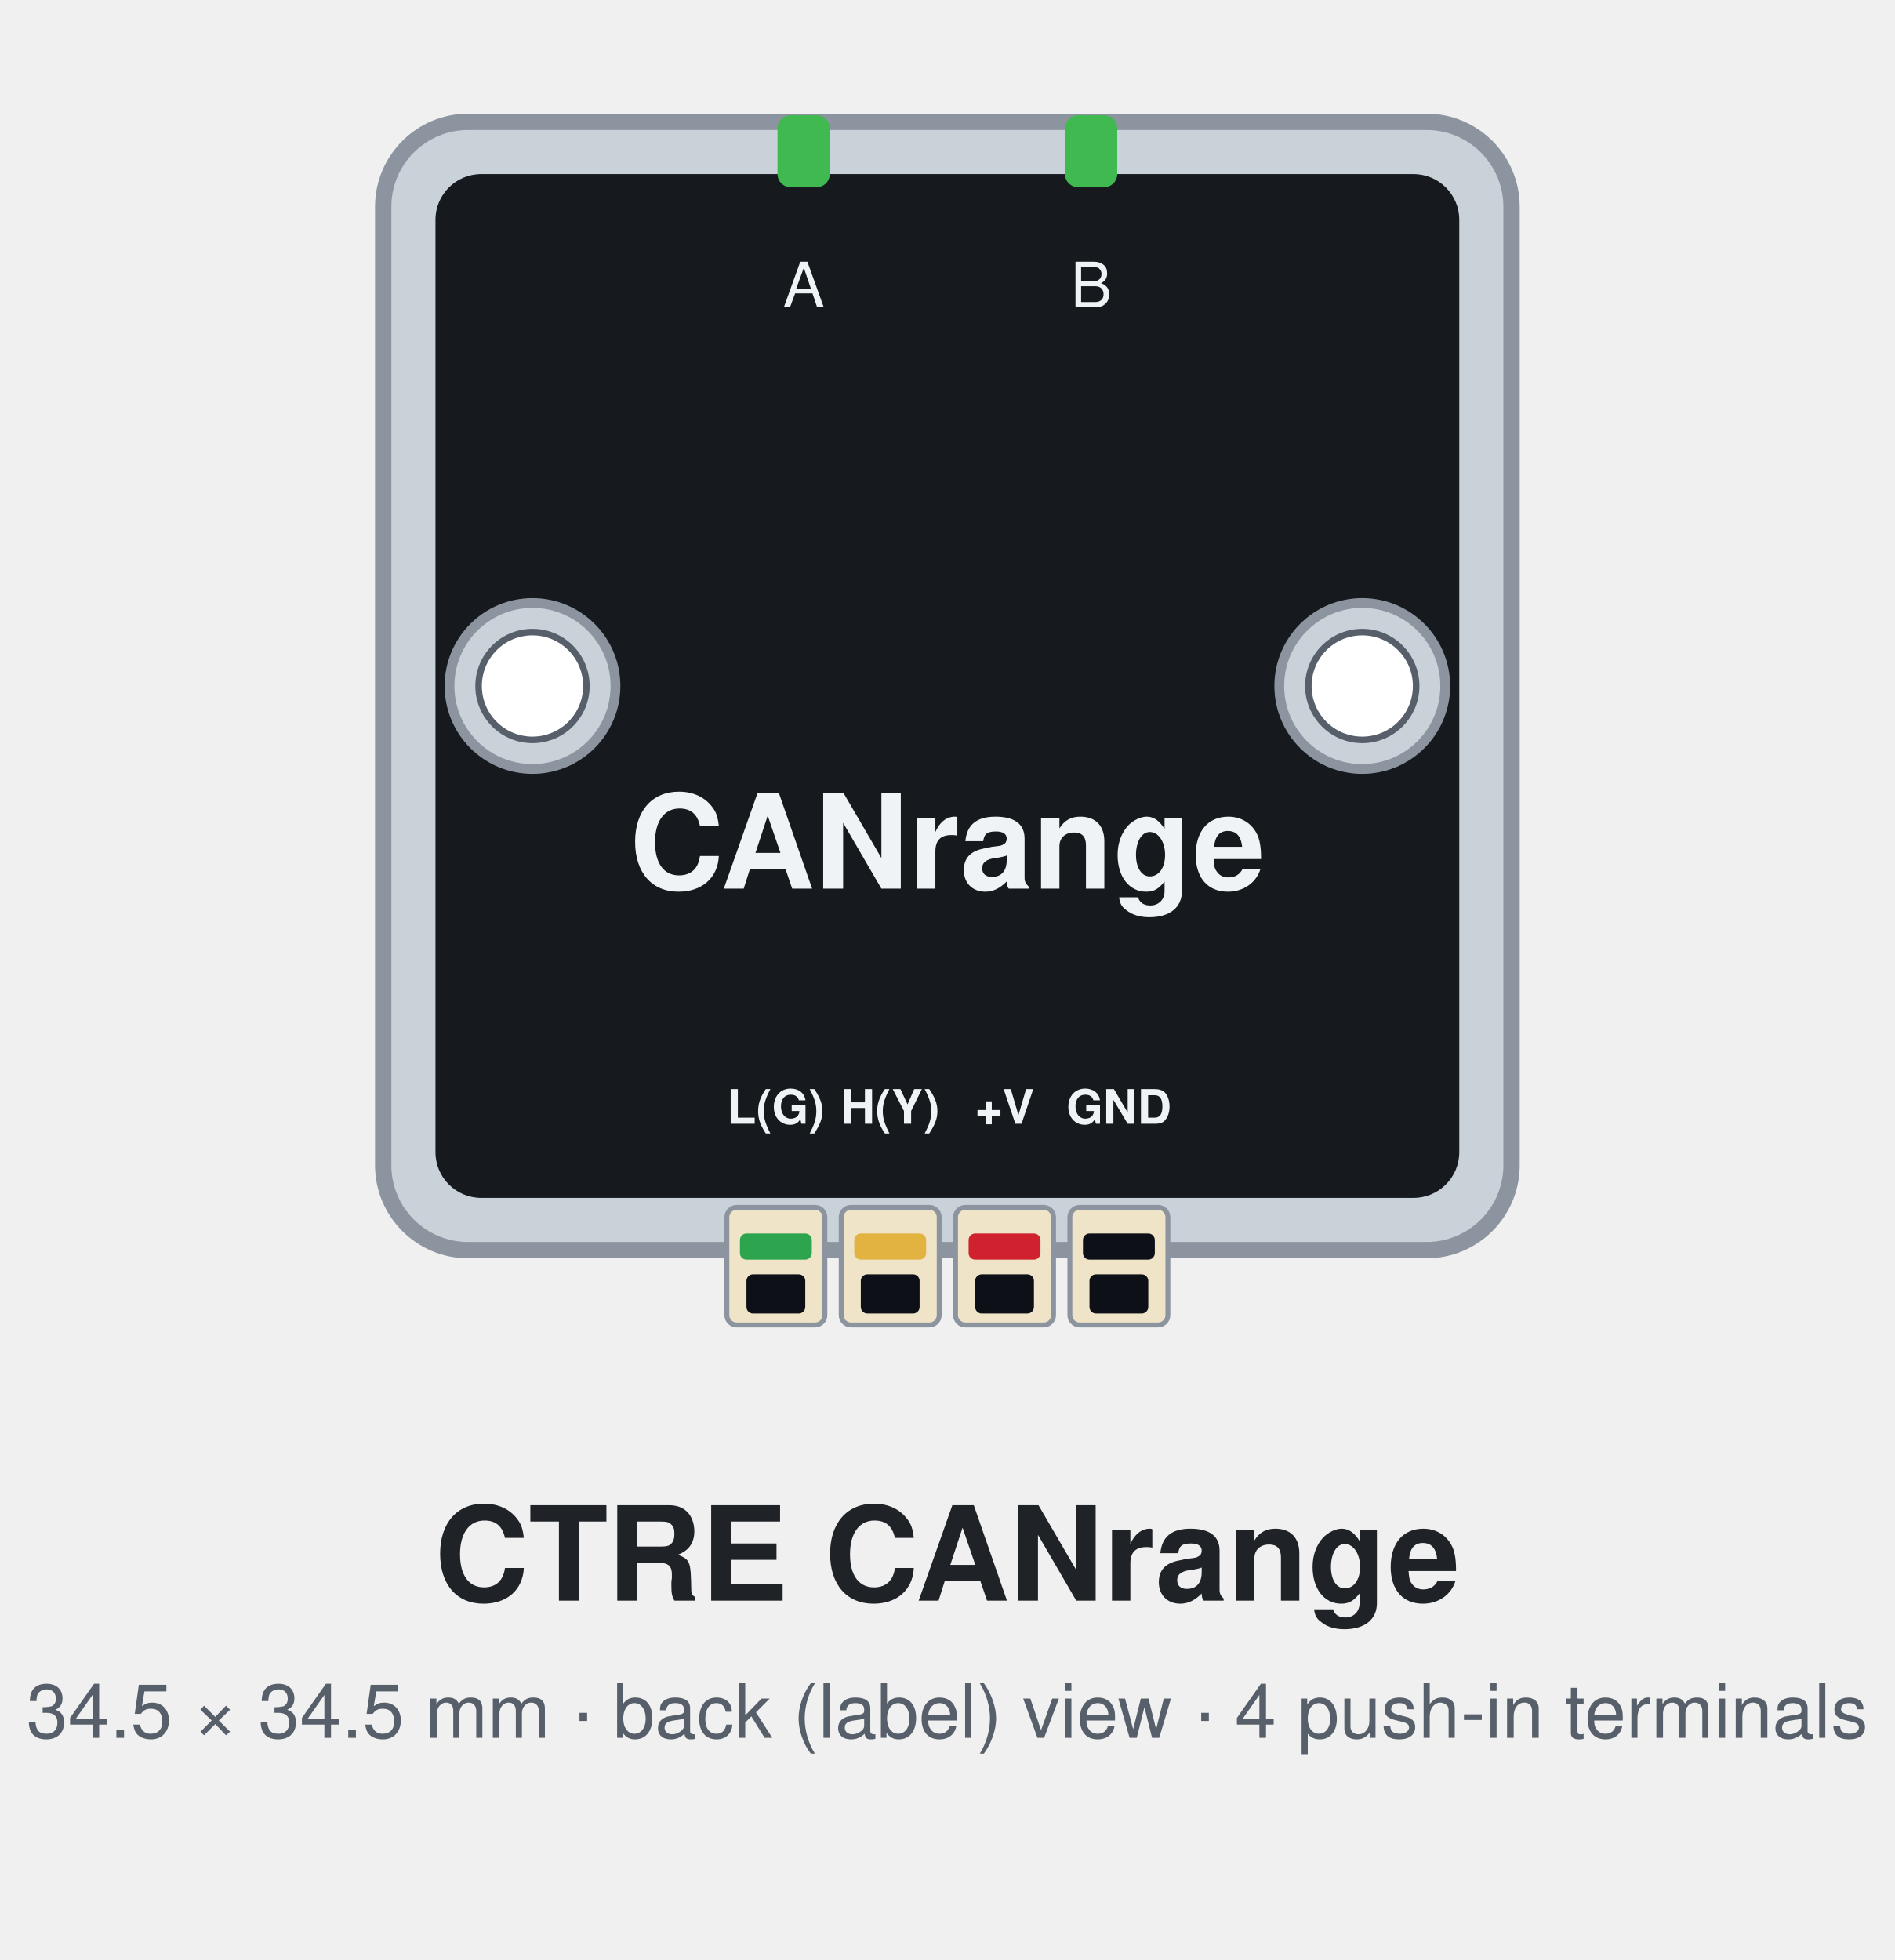
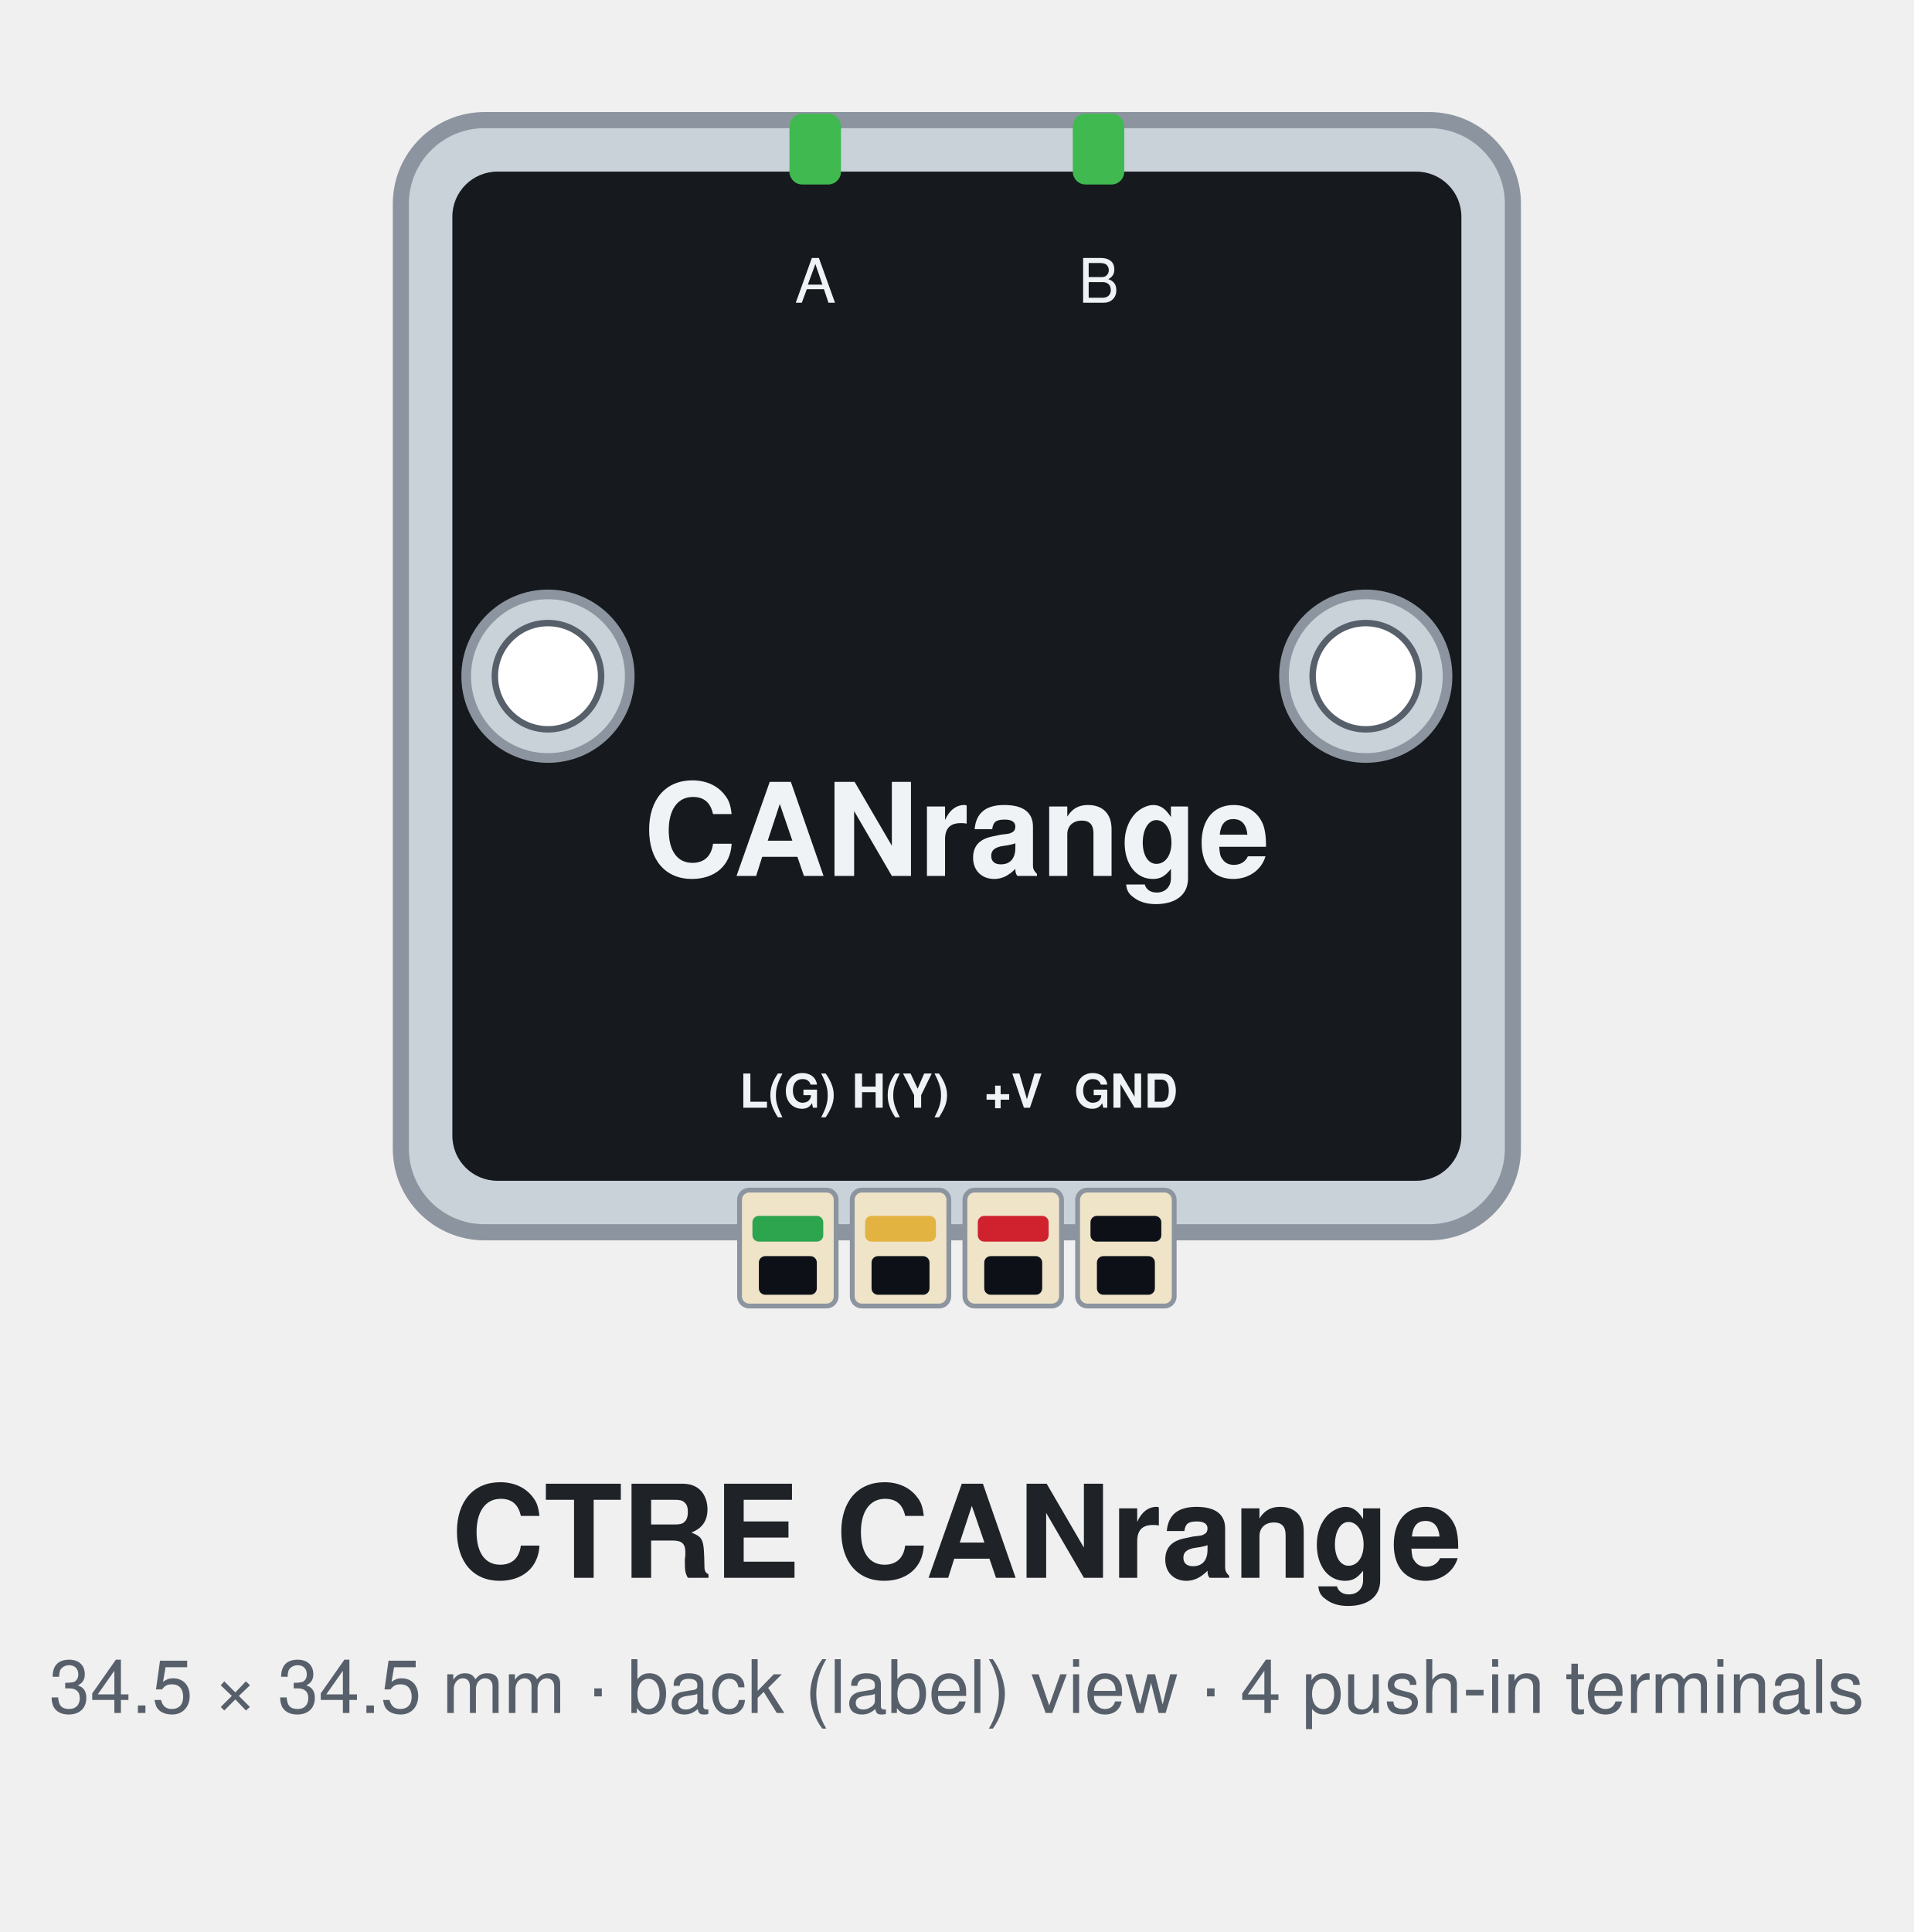
- <svg xmlns="http://www.w3.org/2000/svg" viewBox="-29 -21 58 60" width="58mm" height="60mm" font-family="Helvetica, Arial, sans-serif">
+ <svg xmlns="http://www.w3.org/2000/svg" viewBox="-29.72 -21 59.44 60" width="59.44mm" height="60mm" font-family="Helvetica, Arial, sans-serif">
  <rect x="-17.27" y="-17.27" width="34.54" height="34.54" rx="2.6" fill="#c9d1d9" stroke="#8c959f" stroke-width="0.5" />
  <rect x="-15.67" y="-15.67" width="31.34" height="31.34" rx="1.4" fill="#16191d" />
  <circle cx="-12.7" cy="0" r="2.54" fill="#c9d1d9" stroke="#8c959f" stroke-width="0.3" />
  <circle cx="-12.7" cy="0" r="1.65" fill="#ffffff" stroke="#57606a" stroke-width="0.2" />
  <circle cx="12.7" cy="0" r="2.54" fill="#c9d1d9" stroke="#8c959f" stroke-width="0.3" />
  <circle cx="12.7" cy="0" r="1.65" fill="#ffffff" stroke="#57606a" stroke-width="0.2" />
  <rect x="-5.2" y="-17.47" width="1.6" height="2.2" rx="0.4" fill="#3fb950" />
  <text x="-4.4" y="-11.6" font-size="1.9" fill="#f0f3f6" text-anchor="middle">A</text>
  <rect x="3.6" y="-17.47" width="1.6" height="2.2" rx="0.4" fill="#3fb950" />
  <text x="4.4" y="-11.6" font-size="1.9" fill="#f0f3f6" text-anchor="middle">B</text>
  <text x="0" y="6.2" font-size="4" fill="#f0f3f6" text-anchor="middle" font-weight="bold">CANrange</text>
  <rect x="-6.75" y="15.96" width="3" height="3.6" rx="0.3" fill="#efe3c8" stroke="#8c959f" stroke-width="0.15" />
  <rect x="-6.15" y="18.01" width="1.8" height="1.2" rx="0.2" fill="#0d1117" />
  <rect x="-6.35" y="16.76" width="2.2" height="0.8" rx="0.2" fill="#2da44e" />
  <text x="-5.25" y="13.4" font-size="1.45" fill="#f0f3f6" text-anchor="middle" font-weight="bold">L(G)</text>
  <rect x="-3.25" y="15.96" width="3" height="3.6" rx="0.3" fill="#efe3c8" stroke="#8c959f" stroke-width="0.15" />
  <rect x="-2.65" y="18.01" width="1.8" height="1.2" rx="0.2" fill="#0d1117" />
  <rect x="-2.85" y="16.76" width="2.2" height="0.8" rx="0.2" fill="#e3b341" />
  <text x="-1.75" y="13.4" font-size="1.45" fill="#f0f3f6" text-anchor="middle" font-weight="bold">H(Y)</text>
  <rect x="0.25" y="15.96" width="3" height="3.6" rx="0.3" fill="#efe3c8" stroke="#8c959f" stroke-width="0.15" />
  <rect x="0.85" y="18.01" width="1.8" height="1.2" rx="0.2" fill="#0d1117" />
  <rect x="0.65" y="16.76" width="2.2" height="0.8" rx="0.2" fill="#cf222e" />
  <text x="1.75" y="13.4" font-size="1.45" fill="#f0f3f6" text-anchor="middle" font-weight="bold">+V</text>
  <rect x="3.75" y="15.96" width="3" height="3.6" rx="0.3" fill="#efe3c8" stroke="#8c959f" stroke-width="0.15" />
  <rect x="4.35" y="18.01" width="1.8" height="1.2" rx="0.2" fill="#0d1117" />
  <rect x="4.15" y="16.76" width="2.2" height="0.8" rx="0.2" fill="#0d1117" />
  <text x="5.25" y="13.4" font-size="1.45" fill="#f0f3f6" text-anchor="middle" font-weight="bold">GND</text>
  <g class="caption">
    <text x="0" y="28" font-size="4" fill="#1f2328" text-anchor="middle" font-weight="bold">CTRE CANrange</text>
    <text x="0" y="32.2" font-size="2.3" fill="#57606a" text-anchor="middle">34.5 × 34.5 mm · back (label) view · 4 push-in terminals</text>
  </g>
  <g id="anchors">
    <circle class="anchor" id="anchor-can" data-kind="can" cx="-3.5" cy="19.56" r="1" fill="none" />
    <circle class="anchor" id="anchor-vbat_pos" data-kind="power" cx="1.75" cy="19.56" r="1" fill="none" />
    <circle class="anchor" id="anchor-vbat_neg" data-kind="power" cx="5.25" cy="19.56" r="1" fill="none" />
  </g>
</svg>
